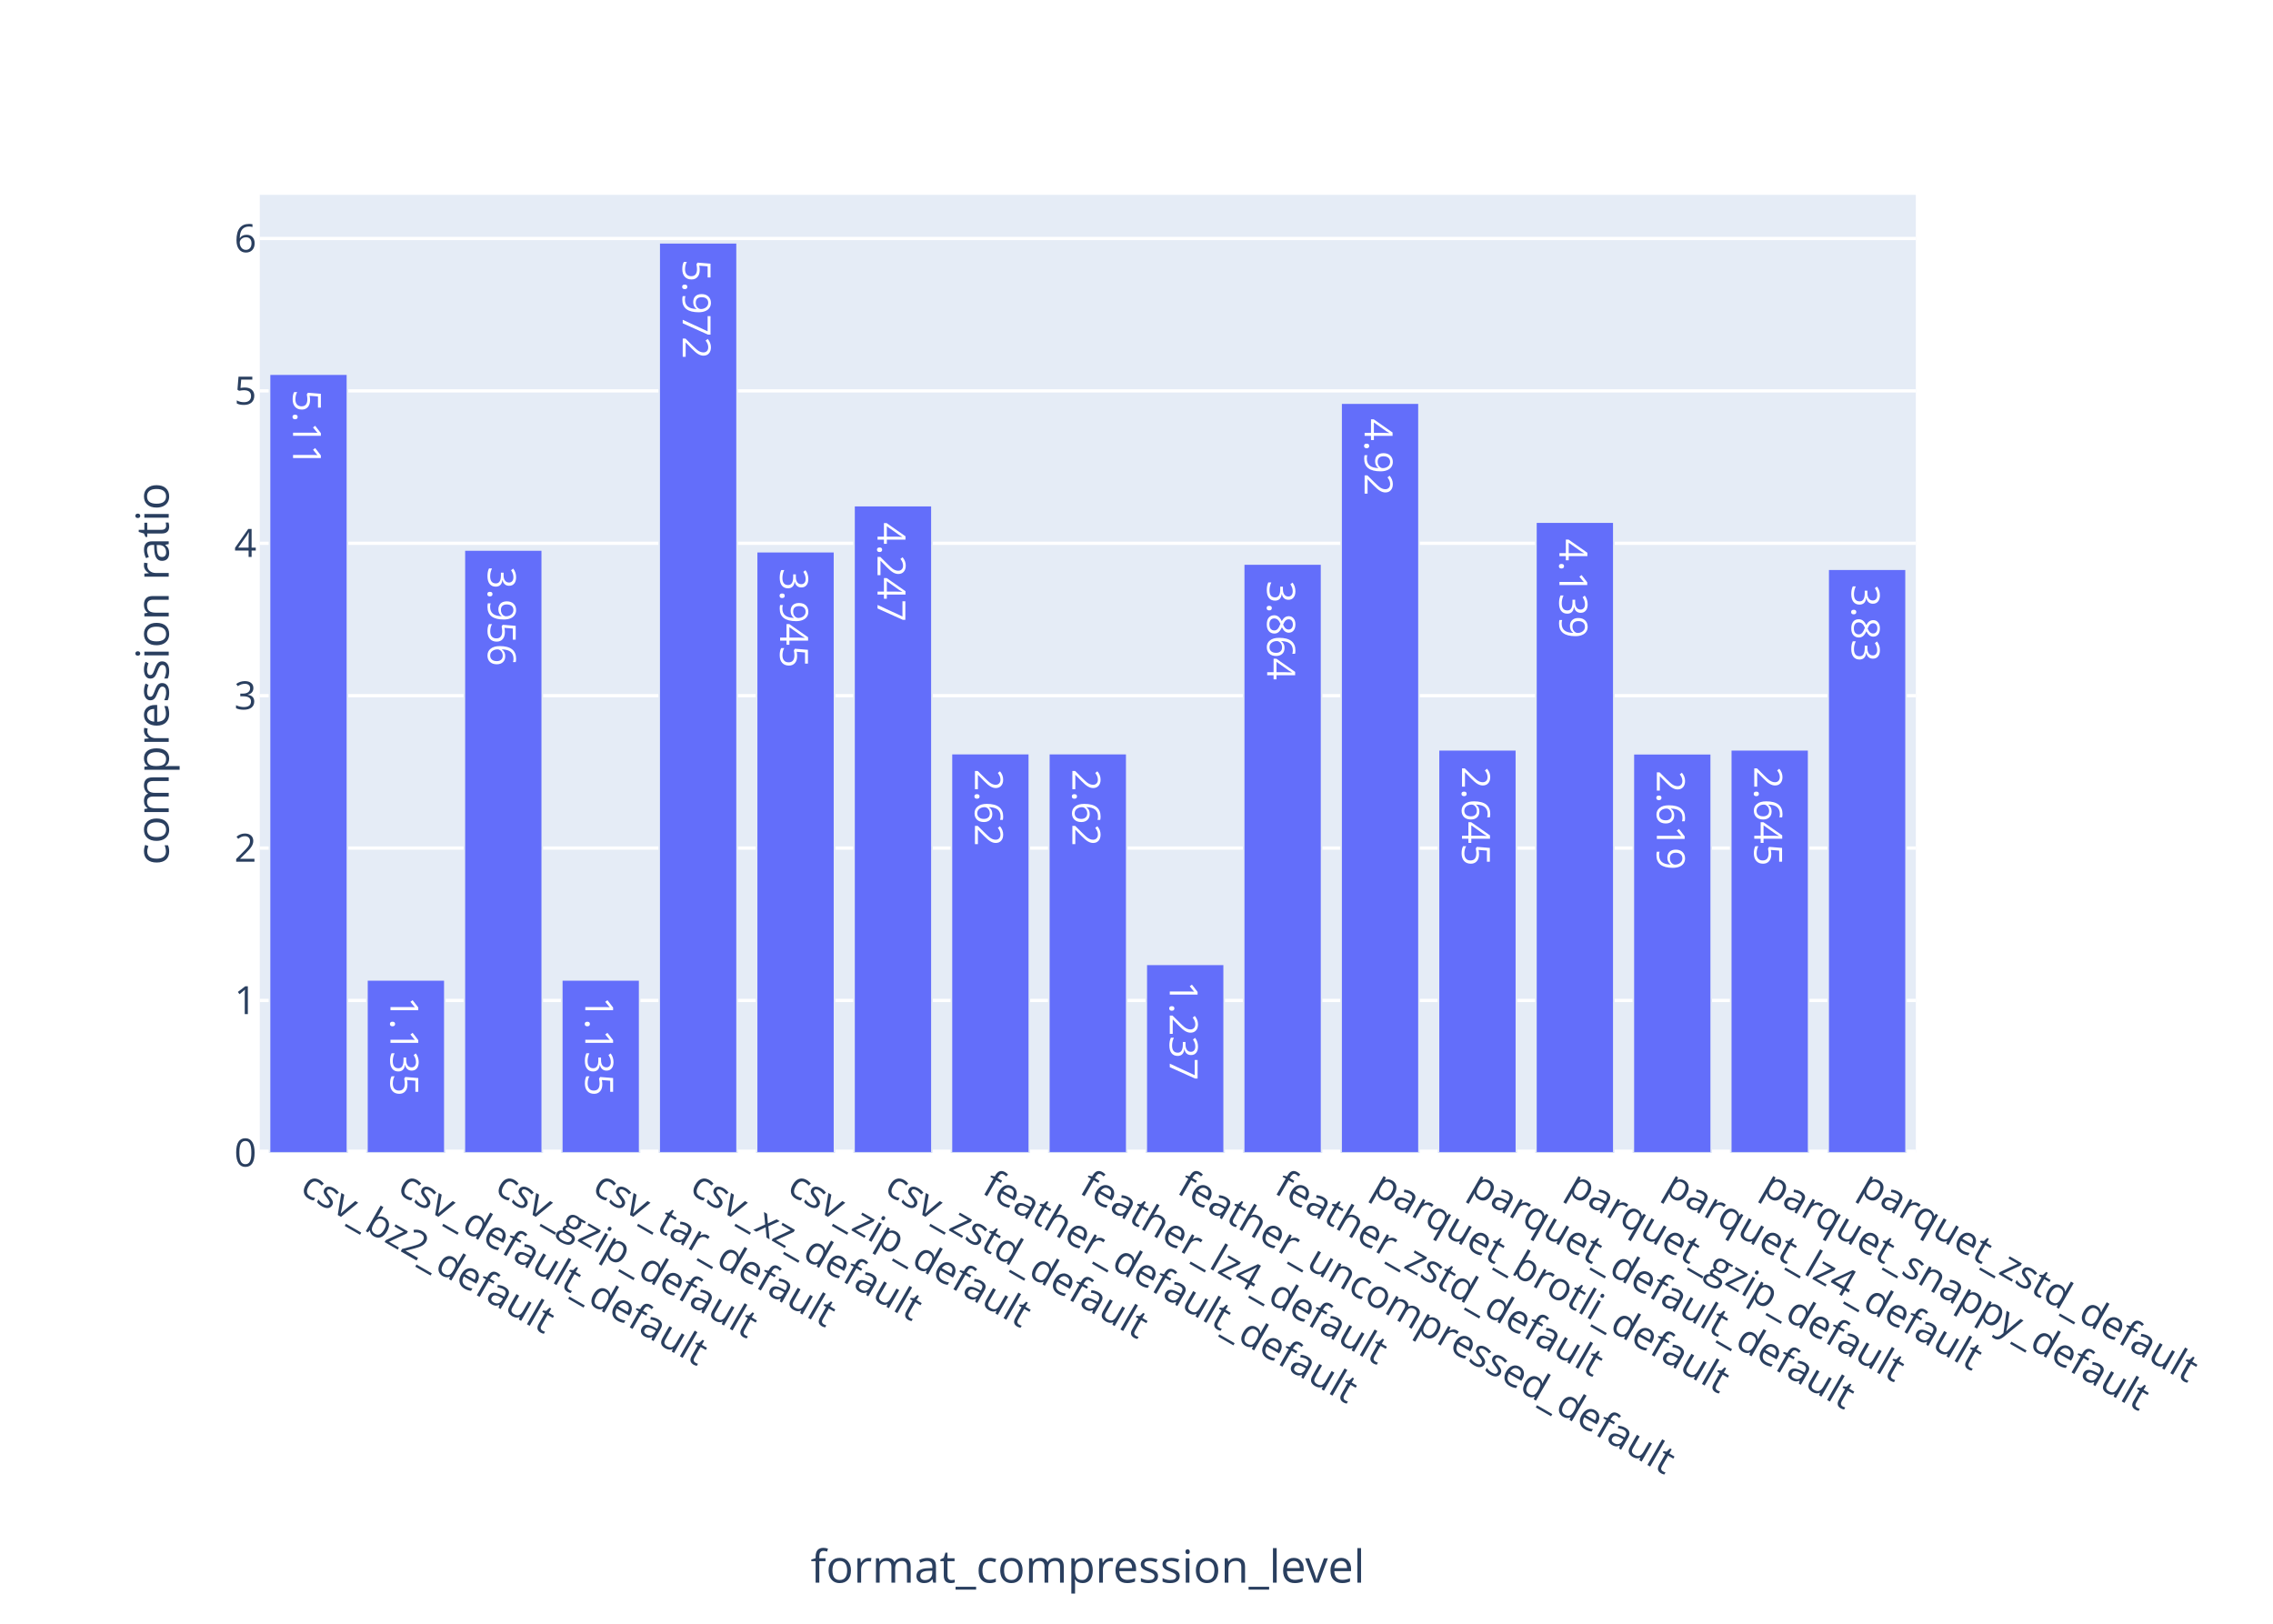
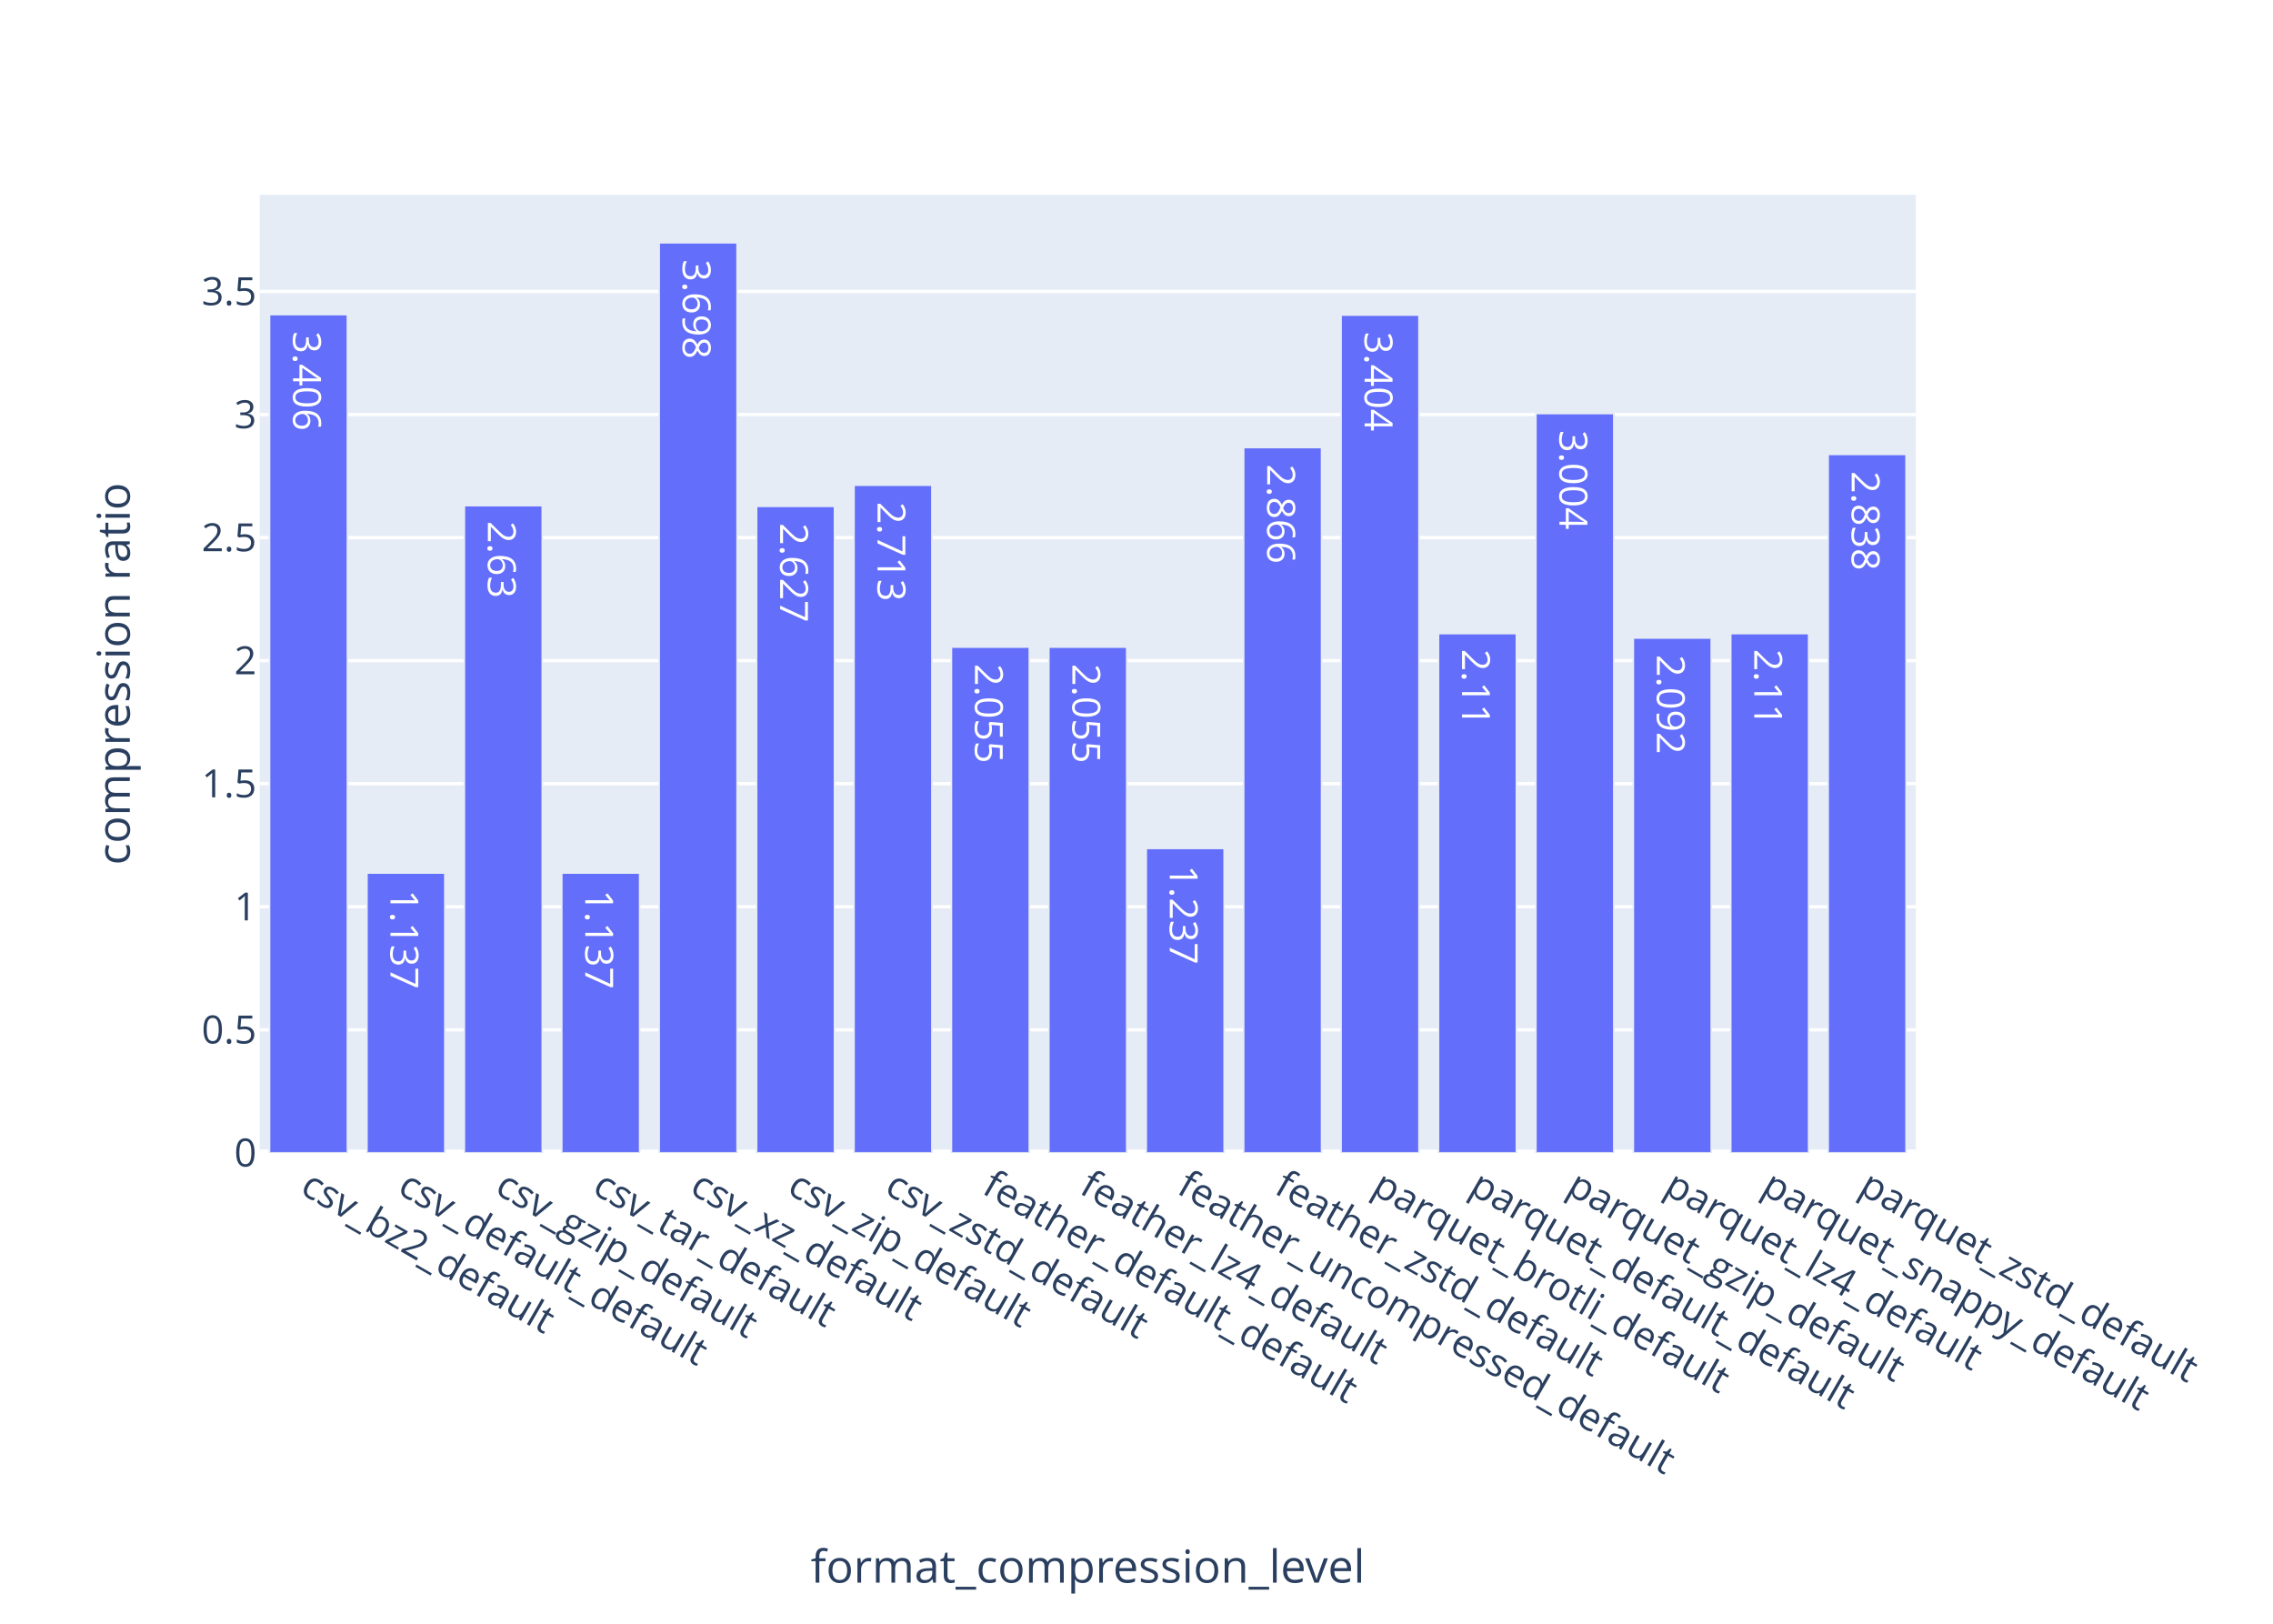
<svg xmlns="http://www.w3.org/2000/svg" class="main-svg" width="700" height="500" style="" viewBox="0 0 700 500">
  <rect x="0" y="0" width="700" height="500" style="fill: rgb(255, 255, 255); fill-opacity: 1;" />
-   <defs id="defs-918acd">
+   <defs id="defs-a46107">
    <g class="clips">
-       <clipPath id="clip918acdxyplot" class="plotclip">
+       <clipPath id="clipa46107xyplot" class="plotclip">
        <rect width="510" height="295" />
      </clipPath>
-       <clipPath class="axesclip" id="clip918acdx">
+       <clipPath class="axesclip" id="clipa46107x">
        <rect x="80" y="0" width="510" height="500" />
      </clipPath>
-       <clipPath class="axesclip" id="clip918acdy">
+       <clipPath class="axesclip" id="clipa46107y">
        <rect x="0" y="60" width="700" height="295" />
      </clipPath>
-       <clipPath class="axesclip" id="clip918acdxy">
+       <clipPath class="axesclip" id="clipa46107xy">
        <rect x="80" y="60" width="510" height="295" />
      </clipPath>
    </g>
    <g class="gradients" />
    <g class="patterns" />
  </defs>
  <g class="bglayer">
    <rect class="bg" x="80" y="60" width="510" height="295" style="fill: rgb(229, 236, 246); fill-opacity: 1; stroke-width: 0;" />
  </g>
  <g class="layer-below">
    <g class="imagelayer" />
    <g class="shapelayer" />
  </g>
  <g class="cartesianlayer">
    <g class="subplot xy">
      <g class="layer-subplot">
        <g class="shapelayer" />
        <g class="imagelayer" />
      </g>
      <g class="minor-gridlayer">
        <g class="x" />
        <g class="y" />
      </g>
      <g class="gridlayer">
        <g class="x" />
        <g class="y">
-           <path class="ygrid crisp" transform="translate(0,308.07)" d="M80,0h510" style="stroke: rgb(255, 255, 255); stroke-opacity: 1; stroke-width: 1px;" />
-           <path class="ygrid crisp" transform="translate(0,261.15)" d="M80,0h510" style="stroke: rgb(255, 255, 255); stroke-opacity: 1; stroke-width: 1px;" />
-           <path class="ygrid crisp" transform="translate(0,214.22)" d="M80,0h510" style="stroke: rgb(255, 255, 255); stroke-opacity: 1; stroke-width: 1px;" />
-           <path class="ygrid crisp" transform="translate(0,167.29)" d="M80,0h510" style="stroke: rgb(255, 255, 255); stroke-opacity: 1; stroke-width: 1px;" />
-           <path class="ygrid crisp" transform="translate(0,120.36)" d="M80,0h510" style="stroke: rgb(255, 255, 255); stroke-opacity: 1; stroke-width: 1px;" />
-           <path class="ygrid crisp" transform="translate(0,73.44)" d="M80,0h510" style="stroke: rgb(255, 255, 255); stroke-opacity: 1; stroke-width: 1px;" />
+           <path class="ygrid crisp" transform="translate(0,317.11)" d="M80,0h510" style="stroke: rgb(255, 255, 255); stroke-opacity: 1; stroke-width: 1px;" />
+           <path class="ygrid crisp" transform="translate(0,279.22)" d="M80,0h510" style="stroke: rgb(255, 255, 255); stroke-opacity: 1; stroke-width: 1px;" />
+           <path class="ygrid crisp" transform="translate(0,241.32)" d="M80,0h510" style="stroke: rgb(255, 255, 255); stroke-opacity: 1; stroke-width: 1px;" />
+           <path class="ygrid crisp" transform="translate(0,203.43)" d="M80,0h510" style="stroke: rgb(255, 255, 255); stroke-opacity: 1; stroke-width: 1px;" />
+           <path class="ygrid crisp" transform="translate(0,165.54)" d="M80,0h510" style="stroke: rgb(255, 255, 255); stroke-opacity: 1; stroke-width: 1px;" />
+           <path class="ygrid crisp" transform="translate(0,127.65)" d="M80,0h510" style="stroke: rgb(255, 255, 255); stroke-opacity: 1; stroke-width: 1px;" />
+           <path class="ygrid crisp" transform="translate(0,89.76)" d="M80,0h510" style="stroke: rgb(255, 255, 255); stroke-opacity: 1; stroke-width: 1px;" />
        </g>
      </g>
      <g class="zerolinelayer">
        <path class="yzl zl crisp" transform="translate(0,355)" d="M80,0h510" style="stroke: rgb(255, 255, 255); stroke-opacity: 1; stroke-width: 2px;" />
      </g>
      <g class="layer-between">
        <g class="shapelayer" />
        <g class="imagelayer" />
      </g>
      <path class="xlines-below" />
      <path class="ylines-below" />
      <g class="overlines-below" />
      <g class="xaxislayer-below" />
      <g class="yaxislayer-below" />
      <g class="overaxes-below" />
-       <g class="plot" transform="translate(80,60)" clip-path="url(#clip918acdxyplot)">
+       <g class="plot" transform="translate(80,60)" clip-path="url(#clipa46107xyplot)">
        <g class="barlayer mlayer">
          <g class="trace bars" style="opacity: 1;">
            <g class="points">
              <g class="point">
-                 <path d="M3,295V55.2H27V295Z" style="vector-effect: none; opacity: 1; stroke-width: 0.5px; fill: rgb(99, 110, 250); fill-opacity: 1; stroke: rgb(229, 236, 246); stroke-opacity: 1;" />
-                 <text class="bartext bartext-inside" text-anchor="middle" data-notex="1" x="0" y="0" style="font-family: 'Open Sans', verdana, arial, sans-serif; font-size: 12px; fill: rgb(255, 255, 255); fill-opacity: 1; white-space: pre;" transform="translate(15,76.59063)rotate(90 0 -4.75)">5.11</text>
-               </g>
-               <g class="point">
-                 <path d="M33,295V241.74H57V295Z" style="vector-effect: none; opacity: 1; stroke-width: 0.5px; fill: rgb(99, 110, 250); fill-opacity: 1; stroke: rgb(229, 236, 246); stroke-opacity: 1;" />
-                 <text class="bartext bartext-inside" text-anchor="middle" data-notex="1" x="0" y="0" style="font-family: 'Open Sans', verdana, arial, sans-serif; font-size: 12px; fill: rgb(255, 255, 255); fill-opacity: 1; white-space: pre;" transform="translate(45,266.9431)rotate(90 0 -4.75)">1.135</text>
-               </g>
-               <g class="point">
-                 <path d="M63,295V109.36H87V295Z" style="vector-effect: none; opacity: 1; stroke-width: 0.5px; fill: rgb(99, 110, 250); fill-opacity: 1; stroke: rgb(229, 236, 246); stroke-opacity: 1;" />
-                 <text class="bartext bartext-inside" text-anchor="middle" data-notex="1" x="0" y="0" style="font-family: 'Open Sans', verdana, arial, sans-serif; font-size: 12px; fill: rgb(255, 255, 255); fill-opacity: 1; white-space: pre;" transform="translate(75,134.5631)rotate(90 0 -4.75)">3.956</text>
-               </g>
-               <g class="point">
-                 <path d="M93,295V241.74H117V295Z" style="vector-effect: none; opacity: 1; stroke-width: 0.5px; fill: rgb(99, 110, 250); fill-opacity: 1; stroke: rgb(229, 236, 246); stroke-opacity: 1;" />
-                 <text class="bartext bartext-inside" text-anchor="middle" data-notex="1" x="0" y="0" style="font-family: 'Open Sans', verdana, arial, sans-serif; font-size: 12px; fill: rgb(255, 255, 255); fill-opacity: 1; white-space: pre;" transform="translate(105,266.9431)rotate(90 0 -4.75)">1.135</text>
+                 <path d="M3,295V36.88H27V295Z" style="vector-effect: none; opacity: 1; stroke-width: 0.5px; fill: rgb(99, 110, 250); fill-opacity: 1; stroke: rgb(229, 236, 246); stroke-opacity: 1;" />
+                 <text class="bartext bartext-inside" text-anchor="middle" data-notex="1" x="0" y="0" style="font-family: 'Open Sans', verdana, arial, sans-serif; font-size: 12px; fill: rgb(255, 255, 255); fill-opacity: 1; white-space: pre;" transform="translate(15,62.08313)rotate(90 0 -4.75)">3.406</text>
+               </g>
+               <g class="point">
+                 <path d="M33,295V208.83H57V295Z" style="vector-effect: none; opacity: 1; stroke-width: 0.5px; fill: rgb(99, 110, 250); fill-opacity: 1; stroke: rgb(229, 236, 246); stroke-opacity: 1;" />
+                 <text class="bartext bartext-inside" text-anchor="middle" data-notex="1" x="0" y="0" style="font-family: 'Open Sans', verdana, arial, sans-serif; font-size: 12px; fill: rgb(255, 255, 255); fill-opacity: 1; white-space: pre;" transform="translate(45,234.0331)rotate(90 0 -4.75)">1.137</text>
+               </g>
+               <g class="point">
+                 <path d="M63,295V95.69H87V295Z" style="vector-effect: none; opacity: 1; stroke-width: 0.5px; fill: rgb(99, 110, 250); fill-opacity: 1; stroke: rgb(229, 236, 246); stroke-opacity: 1;" />
+                 <text class="bartext bartext-inside" text-anchor="middle" data-notex="1" x="0" y="0" style="font-family: 'Open Sans', verdana, arial, sans-serif; font-size: 12px; fill: rgb(255, 255, 255); fill-opacity: 1; white-space: pre;" transform="translate(75,117.0806)rotate(90 0 -4.75)">2.63</text>
+               </g>
+               <g class="point">
+                 <path d="M93,295V208.83H117V295Z" style="vector-effect: none; opacity: 1; stroke-width: 0.5px; fill: rgb(99, 110, 250); fill-opacity: 1; stroke: rgb(229, 236, 246); stroke-opacity: 1;" />
+                 <text class="bartext bartext-inside" text-anchor="middle" data-notex="1" x="0" y="0" style="font-family: 'Open Sans', verdana, arial, sans-serif; font-size: 12px; fill: rgb(255, 255, 255); fill-opacity: 1; white-space: pre;" transform="translate(105,234.0331)rotate(90 0 -4.75)">1.137</text>
              </g>
              <g class="point">
                <path d="M123,295V14.75H147V295Z" style="vector-effect: none; opacity: 1; stroke-width: 0.5px; fill: rgb(99, 110, 250); fill-opacity: 1; stroke: rgb(229, 236, 246); stroke-opacity: 1;" />
-                 <text class="bartext bartext-inside" text-anchor="middle" data-notex="1" x="0" y="0" style="font-family: 'Open Sans', verdana, arial, sans-serif; font-size: 12px; fill: rgb(255, 255, 255); fill-opacity: 1; white-space: pre;" transform="translate(135,39.95312)rotate(90 0 -4.75)">5.972</text>
-               </g>
-               <g class="point">
-                 <path d="M153,295V109.87H177V295Z" style="vector-effect: none; opacity: 1; stroke-width: 0.5px; fill: rgb(99, 110, 250); fill-opacity: 1; stroke: rgb(229, 236, 246); stroke-opacity: 1;" />
-                 <text class="bartext bartext-inside" text-anchor="middle" data-notex="1" x="0" y="0" style="font-family: 'Open Sans', verdana, arial, sans-serif; font-size: 12px; fill: rgb(255, 255, 255); fill-opacity: 1; white-space: pre;" transform="translate(165,135.0731)rotate(90 0 -4.75)">3.945</text>
-               </g>
-               <g class="point">
-                 <path d="M183,295V95.7H207V295Z" style="vector-effect: none; opacity: 1; stroke-width: 0.5px; fill: rgb(99, 110, 250); fill-opacity: 1; stroke: rgb(229, 236, 246); stroke-opacity: 1;" />
-                 <text class="bartext bartext-inside" text-anchor="middle" data-notex="1" x="0" y="0" style="font-family: 'Open Sans', verdana, arial, sans-serif; font-size: 12px; fill: rgb(255, 255, 255); fill-opacity: 1; white-space: pre;" transform="translate(195,120.9031)rotate(90 0 -4.75)">4.247</text>
-               </g>
-               <g class="point">
-                 <path d="M213,295V172.05H237V295Z" style="vector-effect: none; opacity: 1; stroke-width: 0.5px; fill: rgb(99, 110, 250); fill-opacity: 1; stroke: rgb(229, 236, 246); stroke-opacity: 1;" />
-                 <text class="bartext bartext-inside" text-anchor="middle" data-notex="1" x="0" y="0" style="font-family: 'Open Sans', verdana, arial, sans-serif; font-size: 12px; fill: rgb(255, 255, 255); fill-opacity: 1; white-space: pre;" transform="translate(225,193.4406)rotate(90 0 -4.75)">2.62</text>
-               </g>
-               <g class="point">
-                 <path d="M243,295V172.05H267V295Z" style="vector-effect: none; opacity: 1; stroke-width: 0.5px; fill: rgb(99, 110, 250); fill-opacity: 1; stroke: rgb(229, 236, 246); stroke-opacity: 1;" />
-                 <text class="bartext bartext-inside" text-anchor="middle" data-notex="1" x="0" y="0" style="font-family: 'Open Sans', verdana, arial, sans-serif; font-size: 12px; fill: rgb(255, 255, 255); fill-opacity: 1; white-space: pre;" transform="translate(255,193.4406)rotate(90 0 -4.75)">2.62</text>
-               </g>
-               <g class="point">
-                 <path d="M273,295V236.95H297V295Z" style="vector-effect: none; opacity: 1; stroke-width: 0.5px; fill: rgb(99, 110, 250); fill-opacity: 1; stroke: rgb(229, 236, 246); stroke-opacity: 1;" />
-                 <text class="bartext bartext-inside" text-anchor="middle" data-notex="1" x="0" y="0" style="font-family: 'Open Sans', verdana, arial, sans-serif; font-size: 12px; fill: rgb(255, 255, 255); fill-opacity: 1; white-space: pre;" transform="translate(285,262.1531)rotate(90 0 -4.75)">1.237</text>
-               </g>
-               <g class="point">
-                 <path d="M303,295V113.67H327V295Z" style="vector-effect: none; opacity: 1; stroke-width: 0.5px; fill: rgb(99, 110, 250); fill-opacity: 1; stroke: rgb(229, 236, 246); stroke-opacity: 1;" />
-                 <text class="bartext bartext-inside" text-anchor="middle" data-notex="1" x="0" y="0" style="font-family: 'Open Sans', verdana, arial, sans-serif; font-size: 12px; fill: rgb(255, 255, 255); fill-opacity: 1; white-space: pre;" transform="translate(315,138.8731)rotate(90 0 -4.75)">3.864</text>
-               </g>
-               <g class="point">
-                 <path d="M333,295V64.12H357V295Z" style="vector-effect: none; opacity: 1; stroke-width: 0.5px; fill: rgb(99, 110, 250); fill-opacity: 1; stroke: rgb(229, 236, 246); stroke-opacity: 1;" />
-                 <text class="bartext bartext-inside" text-anchor="middle" data-notex="1" x="0" y="0" style="font-family: 'Open Sans', verdana, arial, sans-serif; font-size: 12px; fill: rgb(255, 255, 255); fill-opacity: 1; white-space: pre;" transform="translate(345,85.51063)rotate(90 0 -4.75)">4.92</text>
-               </g>
-               <g class="point">
-                 <path d="M363,295V170.88H387V295Z" style="vector-effect: none; opacity: 1; stroke-width: 0.5px; fill: rgb(99, 110, 250); fill-opacity: 1; stroke: rgb(229, 236, 246); stroke-opacity: 1;" />
-                 <text class="bartext bartext-inside" text-anchor="middle" data-notex="1" x="0" y="0" style="font-family: 'Open Sans', verdana, arial, sans-serif; font-size: 12px; fill: rgb(255, 255, 255); fill-opacity: 1; white-space: pre;" transform="translate(375,196.0831)rotate(90 0 -4.75)">2.645</text>
-               </g>
-               <g class="point">
-                 <path d="M393,295V100.77H417V295Z" style="vector-effect: none; opacity: 1; stroke-width: 0.5px; fill: rgb(99, 110, 250); fill-opacity: 1; stroke: rgb(229, 236, 246); stroke-opacity: 1;" />
-                 <text class="bartext bartext-inside" text-anchor="middle" data-notex="1" x="0" y="0" style="font-family: 'Open Sans', verdana, arial, sans-serif; font-size: 12px; fill: rgb(255, 255, 255); fill-opacity: 1; white-space: pre;" transform="translate(405,125.9731)rotate(90 0 -4.75)">4.139</text>
-               </g>
-               <g class="point">
-                 <path d="M423,295V172.1H447V295Z" style="vector-effect: none; opacity: 1; stroke-width: 0.5px; fill: rgb(99, 110, 250); fill-opacity: 1; stroke: rgb(229, 236, 246); stroke-opacity: 1;" />
-                 <text class="bartext bartext-inside" text-anchor="middle" data-notex="1" x="0" y="0" style="font-family: 'Open Sans', verdana, arial, sans-serif; font-size: 12px; fill: rgb(255, 255, 255); fill-opacity: 1; white-space: pre;" transform="translate(435,197.3031)rotate(90 0 -4.75)">2.619</text>
-               </g>
-               <g class="point">
-                 <path d="M453,295V170.88H477V295Z" style="vector-effect: none; opacity: 1; stroke-width: 0.5px; fill: rgb(99, 110, 250); fill-opacity: 1; stroke: rgb(229, 236, 246); stroke-opacity: 1;" />
-                 <text class="bartext bartext-inside" text-anchor="middle" data-notex="1" x="0" y="0" style="font-family: 'Open Sans', verdana, arial, sans-serif; font-size: 12px; fill: rgb(255, 255, 255); fill-opacity: 1; white-space: pre;" transform="translate(465,196.0831)rotate(90 0 -4.75)">2.645</text>
-               </g>
-               <g class="point">
-                 <path d="M483,295V115.27H507V295Z" style="vector-effect: none; opacity: 1; stroke-width: 0.5px; fill: rgb(99, 110, 250); fill-opacity: 1; stroke: rgb(229, 236, 246); stroke-opacity: 1;" />
-                 <text class="bartext bartext-inside" text-anchor="middle" data-notex="1" x="0" y="0" style="font-family: 'Open Sans', verdana, arial, sans-serif; font-size: 12px; fill: rgb(255, 255, 255); fill-opacity: 1; white-space: pre;" transform="translate(495,136.6606)rotate(90 0 -4.75)">3.83</text>
+                 <text class="bartext bartext-inside" text-anchor="middle" data-notex="1" x="0" y="0" style="font-family: 'Open Sans', verdana, arial, sans-serif; font-size: 12px; fill: rgb(255, 255, 255); fill-opacity: 1; white-space: pre;" transform="translate(135,39.95312)rotate(90 0 -4.75)">3.698</text>
+               </g>
+               <g class="point">
+                 <path d="M153,295V95.91H177V295Z" style="vector-effect: none; opacity: 1; stroke-width: 0.5px; fill: rgb(99, 110, 250); fill-opacity: 1; stroke: rgb(229, 236, 246); stroke-opacity: 1;" />
+                 <text class="bartext bartext-inside" text-anchor="middle" data-notex="1" x="0" y="0" style="font-family: 'Open Sans', verdana, arial, sans-serif; font-size: 12px; fill: rgb(255, 255, 255); fill-opacity: 1; white-space: pre;" transform="translate(165,121.1131)rotate(90 0 -4.75)">2.627</text>
+               </g>
+               <g class="point">
+                 <path d="M183,295V89.4H207V295Z" style="vector-effect: none; opacity: 1; stroke-width: 0.5px; fill: rgb(99, 110, 250); fill-opacity: 1; stroke: rgb(229, 236, 246); stroke-opacity: 1;" />
+                 <text class="bartext bartext-inside" text-anchor="middle" data-notex="1" x="0" y="0" style="font-family: 'Open Sans', verdana, arial, sans-serif; font-size: 12px; fill: rgb(255, 255, 255); fill-opacity: 1; white-space: pre;" transform="translate(195,114.6031)rotate(90 0 -4.75)">2.713</text>
+               </g>
+               <g class="point">
+                 <path d="M213,295V139.26H237V295Z" style="vector-effect: none; opacity: 1; stroke-width: 0.5px; fill: rgb(99, 110, 250); fill-opacity: 1; stroke: rgb(229, 236, 246); stroke-opacity: 1;" />
+                 <text class="bartext bartext-inside" text-anchor="middle" data-notex="1" x="0" y="0" style="font-family: 'Open Sans', verdana, arial, sans-serif; font-size: 12px; fill: rgb(255, 255, 255); fill-opacity: 1; white-space: pre;" transform="translate(225,164.4631)rotate(90 0 -4.75)">2.055</text>
+               </g>
+               <g class="point">
+                 <path d="M243,295V139.26H267V295Z" style="vector-effect: none; opacity: 1; stroke-width: 0.5px; fill: rgb(99, 110, 250); fill-opacity: 1; stroke: rgb(229, 236, 246); stroke-opacity: 1;" />
+                 <text class="bartext bartext-inside" text-anchor="middle" data-notex="1" x="0" y="0" style="font-family: 'Open Sans', verdana, arial, sans-serif; font-size: 12px; fill: rgb(255, 255, 255); fill-opacity: 1; white-space: pre;" transform="translate(255,164.4631)rotate(90 0 -4.75)">2.055</text>
+               </g>
+               <g class="point">
+                 <path d="M273,295V201.25H297V295Z" style="vector-effect: none; opacity: 1; stroke-width: 0.5px; fill: rgb(99, 110, 250); fill-opacity: 1; stroke: rgb(229, 236, 246); stroke-opacity: 1;" />
+                 <text class="bartext bartext-inside" text-anchor="middle" data-notex="1" x="0" y="0" style="font-family: 'Open Sans', verdana, arial, sans-serif; font-size: 12px; fill: rgb(255, 255, 255); fill-opacity: 1; white-space: pre;" transform="translate(285,226.4531)rotate(90 0 -4.75)">1.237</text>
+               </g>
+               <g class="point">
+                 <path d="M303,295V77.8H327V295Z" style="vector-effect: none; opacity: 1; stroke-width: 0.5px; fill: rgb(99, 110, 250); fill-opacity: 1; stroke: rgb(229, 236, 246); stroke-opacity: 1;" />
+                 <text class="bartext bartext-inside" text-anchor="middle" data-notex="1" x="0" y="0" style="font-family: 'Open Sans', verdana, arial, sans-serif; font-size: 12px; fill: rgb(255, 255, 255); fill-opacity: 1; white-space: pre;" transform="translate(315,103.0031)rotate(90 0 -4.75)">2.866</text>
+               </g>
+               <g class="point">
+                 <path d="M333,295V37.03H357V295Z" style="vector-effect: none; opacity: 1; stroke-width: 0.5px; fill: rgb(99, 110, 250); fill-opacity: 1; stroke: rgb(229, 236, 246); stroke-opacity: 1;" />
+                 <text class="bartext bartext-inside" text-anchor="middle" data-notex="1" x="0" y="0" style="font-family: 'Open Sans', verdana, arial, sans-serif; font-size: 12px; fill: rgb(255, 255, 255); fill-opacity: 1; white-space: pre;" transform="translate(345,62.23313)rotate(90 0 -4.75)">3.404</text>
+               </g>
+               <g class="point">
+                 <path d="M363,295V135.1H387V295Z" style="vector-effect: none; opacity: 1; stroke-width: 0.5px; fill: rgb(99, 110, 250); fill-opacity: 1; stroke: rgb(229, 236, 246); stroke-opacity: 1;" />
+                 <text class="bartext bartext-inside" text-anchor="middle" data-notex="1" x="0" y="0" style="font-family: 'Open Sans', verdana, arial, sans-serif; font-size: 12px; fill: rgb(255, 255, 255); fill-opacity: 1; white-space: pre;" transform="translate(375,156.4906)rotate(90 0 -4.75)">2.11</text>
+               </g>
+               <g class="point">
+                 <path d="M393,295V67.34H417V295Z" style="vector-effect: none; opacity: 1; stroke-width: 0.5px; fill: rgb(99, 110, 250); fill-opacity: 1; stroke: rgb(229, 236, 246); stroke-opacity: 1;" />
+                 <text class="bartext bartext-inside" text-anchor="middle" data-notex="1" x="0" y="0" style="font-family: 'Open Sans', verdana, arial, sans-serif; font-size: 12px; fill: rgb(255, 255, 255); fill-opacity: 1; white-space: pre;" transform="translate(405,92.54313)rotate(90 0 -4.75)">3.004</text>
+               </g>
+               <g class="point">
+                 <path d="M423,295V136.46H447V295Z" style="vector-effect: none; opacity: 1; stroke-width: 0.5px; fill: rgb(99, 110, 250); fill-opacity: 1; stroke: rgb(229, 236, 246); stroke-opacity: 1;" />
+                 <text class="bartext bartext-inside" text-anchor="middle" data-notex="1" x="0" y="0" style="font-family: 'Open Sans', verdana, arial, sans-serif; font-size: 12px; fill: rgb(255, 255, 255); fill-opacity: 1; white-space: pre;" transform="translate(435,161.6631)rotate(90 0 -4.75)">2.092</text>
+               </g>
+               <g class="point">
+                 <path d="M453,295V135.1H477V295Z" style="vector-effect: none; opacity: 1; stroke-width: 0.5px; fill: rgb(99, 110, 250); fill-opacity: 1; stroke: rgb(229, 236, 246); stroke-opacity: 1;" />
+                 <text class="bartext bartext-inside" text-anchor="middle" data-notex="1" x="0" y="0" style="font-family: 'Open Sans', verdana, arial, sans-serif; font-size: 12px; fill: rgb(255, 255, 255); fill-opacity: 1; white-space: pre;" transform="translate(465,156.4906)rotate(90 0 -4.75)">2.11</text>
+               </g>
+               <g class="point">
+                 <path d="M483,295V79.92H507V295Z" style="vector-effect: none; opacity: 1; stroke-width: 0.5px; fill: rgb(99, 110, 250); fill-opacity: 1; stroke: rgb(229, 236, 246); stroke-opacity: 1;" />
+                 <text class="bartext bartext-inside" text-anchor="middle" data-notex="1" x="0" y="0" style="font-family: 'Open Sans', verdana, arial, sans-serif; font-size: 12px; fill: rgb(255, 255, 255); fill-opacity: 1; white-space: pre;" transform="translate(495,105.1231)rotate(90 0 -4.75)">2.838</text>
              </g>
            </g>
          </g>
        </g>
      </g>
      <g class="overplot" />
      <path class="xlines-above crisp" d="M0,0" style="fill: none;" />
      <path class="ylines-above crisp" d="M0,0" style="fill: none;" />
      <g class="overlines-above" />
      <g class="xaxislayer-above">
        <g class="xtick">
          <text text-anchor="start" x="0" y="368" transform="translate(95,0) rotate(30,0,362)" style="font-family: 'Open Sans', verdana, arial, sans-serif; font-size: 12px; fill: rgb(42, 63, 95); fill-opacity: 1; white-space: pre; opacity: 1;">csv_bz2_default</text>
        </g>
        <g class="xtick">
          <text text-anchor="start" x="0" y="368" transform="translate(125,0) rotate(30,0,362)" style="font-family: 'Open Sans', verdana, arial, sans-serif; font-size: 12px; fill: rgb(42, 63, 95); fill-opacity: 1; white-space: pre; opacity: 1;">csv_default_default</text>
        </g>
        <g class="xtick">
          <text text-anchor="start" x="0" y="368" transform="translate(155,0) rotate(30,0,362)" style="font-family: 'Open Sans', verdana, arial, sans-serif; font-size: 12px; fill: rgb(42, 63, 95); fill-opacity: 1; white-space: pre; opacity: 1;">csv_gzip_default</text>
        </g>
        <g class="xtick">
          <text text-anchor="start" x="0" y="368" transform="translate(185,0) rotate(30,0,362)" style="font-family: 'Open Sans', verdana, arial, sans-serif; font-size: 12px; fill: rgb(42, 63, 95); fill-opacity: 1; white-space: pre; opacity: 1;">csv_tar_default</text>
        </g>
        <g class="xtick">
          <text text-anchor="start" x="0" y="368" transform="translate(215,0) rotate(30,0,362)" style="font-family: 'Open Sans', verdana, arial, sans-serif; font-size: 12px; fill: rgb(42, 63, 95); fill-opacity: 1; white-space: pre; opacity: 1;">csv_xz_default</text>
        </g>
        <g class="xtick">
          <text text-anchor="start" x="0" y="368" transform="translate(245,0) rotate(30,0,362)" style="font-family: 'Open Sans', verdana, arial, sans-serif; font-size: 12px; fill: rgb(42, 63, 95); fill-opacity: 1; white-space: pre; opacity: 1;">csv_zip_default</text>
        </g>
        <g class="xtick">
          <text text-anchor="start" x="0" y="368" transform="translate(275,0) rotate(30,0,362)" style="font-family: 'Open Sans', verdana, arial, sans-serif; font-size: 12px; fill: rgb(42, 63, 95); fill-opacity: 1; white-space: pre; opacity: 1;">csv_zstd_default</text>
        </g>
        <g class="xtick">
          <text text-anchor="start" x="0" y="368" transform="translate(305,0) rotate(30,0,362)" style="font-family: 'Open Sans', verdana, arial, sans-serif; font-size: 12px; fill: rgb(42, 63, 95); fill-opacity: 1; white-space: pre; opacity: 1;">feather_default_default</text>
        </g>
        <g class="xtick">
          <text text-anchor="start" x="0" y="368" transform="translate(335,0) rotate(30,0,362)" style="font-family: 'Open Sans', verdana, arial, sans-serif; font-size: 12px; fill: rgb(42, 63, 95); fill-opacity: 1; white-space: pre; opacity: 1;">feather_lz4_default</text>
        </g>
        <g class="xtick">
          <text text-anchor="start" x="0" y="368" transform="translate(365,0) rotate(30,0,362)" style="font-family: 'Open Sans', verdana, arial, sans-serif; font-size: 12px; fill: rgb(42, 63, 95); fill-opacity: 1; white-space: pre; opacity: 1;">feather_uncompressed_default</text>
        </g>
        <g class="xtick">
          <text text-anchor="start" x="0" y="368" transform="translate(395,0) rotate(30,0,362)" style="font-family: 'Open Sans', verdana, arial, sans-serif; font-size: 12px; fill: rgb(42, 63, 95); fill-opacity: 1; white-space: pre; opacity: 1;">feather_zstd_default</text>
        </g>
        <g class="xtick">
          <text text-anchor="start" x="0" y="368" transform="translate(425,0) rotate(30,0,362)" style="font-family: 'Open Sans', verdana, arial, sans-serif; font-size: 12px; fill: rgb(42, 63, 95); fill-opacity: 1; white-space: pre; opacity: 1;">parquet_brotli_default</text>
        </g>
        <g class="xtick">
          <text text-anchor="start" x="0" y="368" transform="translate(455,0) rotate(30,0,362)" style="font-family: 'Open Sans', verdana, arial, sans-serif; font-size: 12px; fill: rgb(42, 63, 95); fill-opacity: 1; white-space: pre; opacity: 1;">parquet_default_default</text>
        </g>
        <g class="xtick">
          <text text-anchor="start" x="0" y="368" transform="translate(485,0) rotate(30,0,362)" style="font-family: 'Open Sans', verdana, arial, sans-serif; font-size: 12px; fill: rgb(42, 63, 95); fill-opacity: 1; white-space: pre; opacity: 1;">parquet_gzip_default</text>
        </g>
        <g class="xtick">
          <text text-anchor="start" x="0" y="368" transform="translate(515,0) rotate(30,0,362)" style="font-family: 'Open Sans', verdana, arial, sans-serif; font-size: 12px; fill: rgb(42, 63, 95); fill-opacity: 1; white-space: pre; opacity: 1;">parquet_lz4_default</text>
        </g>
        <g class="xtick">
          <text text-anchor="start" x="0" y="368" transform="translate(545,0) rotate(30,0,362)" style="font-family: 'Open Sans', verdana, arial, sans-serif; font-size: 12px; fill: rgb(42, 63, 95); fill-opacity: 1; white-space: pre; opacity: 1;">parquet_snappy_default</text>
        </g>
        <g class="xtick">
          <text text-anchor="start" x="0" y="368" transform="translate(575,0) rotate(30,0,362)" style="font-family: 'Open Sans', verdana, arial, sans-serif; font-size: 12px; fill: rgb(42, 63, 95); fill-opacity: 1; white-space: pre; opacity: 1;">parquet_zstd_default</text>
        </g>
      </g>
      <g class="yaxislayer-above">
        <g class="ytick">
          <text text-anchor="end" x="79" y="4.2" transform="translate(0,355)" style="font-family: 'Open Sans', verdana, arial, sans-serif; font-size: 12px; fill: rgb(42, 63, 95); fill-opacity: 1; white-space: pre; opacity: 1;">0</text>
        </g>
        <g class="ytick">
-           <text text-anchor="end" x="79" y="4.2" style="font-family: 'Open Sans', verdana, arial, sans-serif; font-size: 12px; fill: rgb(42, 63, 95); fill-opacity: 1; white-space: pre; opacity: 1;" transform="translate(0,308.07)">1</text>
-         </g>
-         <g class="ytick">
-           <text text-anchor="end" x="79" y="4.2" style="font-family: 'Open Sans', verdana, arial, sans-serif; font-size: 12px; fill: rgb(42, 63, 95); fill-opacity: 1; white-space: pre; opacity: 1;" transform="translate(0,261.15)">2</text>
-         </g>
-         <g class="ytick">
-           <text text-anchor="end" x="79" y="4.2" style="font-family: 'Open Sans', verdana, arial, sans-serif; font-size: 12px; fill: rgb(42, 63, 95); fill-opacity: 1; white-space: pre; opacity: 1;" transform="translate(0,214.22)">3</text>
-         </g>
-         <g class="ytick">
-           <text text-anchor="end" x="79" y="4.2" style="font-family: 'Open Sans', verdana, arial, sans-serif; font-size: 12px; fill: rgb(42, 63, 95); fill-opacity: 1; white-space: pre; opacity: 1;" transform="translate(0,167.29)">4</text>
-         </g>
-         <g class="ytick">
-           <text text-anchor="end" x="79" y="4.2" style="font-family: 'Open Sans', verdana, arial, sans-serif; font-size: 12px; fill: rgb(42, 63, 95); fill-opacity: 1; white-space: pre; opacity: 1;" transform="translate(0,120.36)">5</text>
-         </g>
-         <g class="ytick">
-           <text text-anchor="end" x="79" y="4.2" style="font-family: 'Open Sans', verdana, arial, sans-serif; font-size: 12px; fill: rgb(42, 63, 95); fill-opacity: 1; white-space: pre; opacity: 1;" transform="translate(0,73.44)">6</text>
+           <text text-anchor="end" x="79" y="4.2" style="font-family: 'Open Sans', verdana, arial, sans-serif; font-size: 12px; fill: rgb(42, 63, 95); fill-opacity: 1; white-space: pre; opacity: 1;" transform="translate(0,317.11)">0.5</text>
+         </g>
+         <g class="ytick">
+           <text text-anchor="end" x="79" y="4.2" style="font-family: 'Open Sans', verdana, arial, sans-serif; font-size: 12px; fill: rgb(42, 63, 95); fill-opacity: 1; white-space: pre; opacity: 1;" transform="translate(0,279.22)">1</text>
+         </g>
+         <g class="ytick">
+           <text text-anchor="end" x="79" y="4.2" style="font-family: 'Open Sans', verdana, arial, sans-serif; font-size: 12px; fill: rgb(42, 63, 95); fill-opacity: 1; white-space: pre; opacity: 1;" transform="translate(0,241.32)">1.5</text>
+         </g>
+         <g class="ytick">
+           <text text-anchor="end" x="79" y="4.2" style="font-family: 'Open Sans', verdana, arial, sans-serif; font-size: 12px; fill: rgb(42, 63, 95); fill-opacity: 1; white-space: pre; opacity: 1;" transform="translate(0,203.43)">2</text>
+         </g>
+         <g class="ytick">
+           <text text-anchor="end" x="79" y="4.2" style="font-family: 'Open Sans', verdana, arial, sans-serif; font-size: 12px; fill: rgb(42, 63, 95); fill-opacity: 1; white-space: pre; opacity: 1;" transform="translate(0,165.54)">2.5</text>
+         </g>
+         <g class="ytick">
+           <text text-anchor="end" x="79" y="4.2" style="font-family: 'Open Sans', verdana, arial, sans-serif; font-size: 12px; fill: rgb(42, 63, 95); fill-opacity: 1; white-space: pre; opacity: 1;" transform="translate(0,127.65)">3</text>
+         </g>
+         <g class="ytick">
+           <text text-anchor="end" x="79" y="4.2" style="font-family: 'Open Sans', verdana, arial, sans-serif; font-size: 12px; fill: rgb(42, 63, 95); fill-opacity: 1; white-space: pre; opacity: 1;" transform="translate(0,89.76)">3.5</text>
        </g>
      </g>
      <g class="overaxes-above" />
    </g>
  </g>
  <g class="polarlayer" />
  <g class="smithlayer" />
  <g class="ternarylayer" />
  <g class="geolayer" />
  <g class="funnelarealayer" />
  <g class="pielayer" />
  <g class="iciclelayer" />
  <g class="treemaplayer" />
  <g class="sunburstlayer" />
  <g class="glimages" />
-   <defs id="topdefs-918acd">
+   <defs id="topdefs-a46107">
    <g class="clips" />
  </defs>
  <g class="layer-above">
    <g class="imagelayer" />
    <g class="shapelayer" />
  </g>
  <g class="infolayer">
    <g class="g-gtitle" />
    <g class="g-xtitle">
      <text class="xtitle" x="335" y="487.341" text-anchor="middle" style="font-family: 'Open Sans', verdana, arial, sans-serif; font-size: 14px; fill: rgb(42, 63, 95); opacity: 1; white-space: pre;">format_compression_level</text>
    </g>
    <g class="g-ytitle">
-       <text class="ytitle" transform="rotate(-90,51.95938,207.5)" x="51.959" y="207.5" text-anchor="middle" style="font-family: 'Open Sans', verdana, arial, sans-serif; font-size: 14px; fill: rgb(42, 63, 95); opacity: 1; white-space: pre;">compression ratio</text>
+       <text class="ytitle" transform="rotate(-90,39.975,207.5)" x="39.975" y="207.5" text-anchor="middle" style="font-family: 'Open Sans', verdana, arial, sans-serif; font-size: 14px; fill: rgb(42, 63, 95); opacity: 1; white-space: pre;">compression ratio</text>
    </g>
  </g>
</svg>
